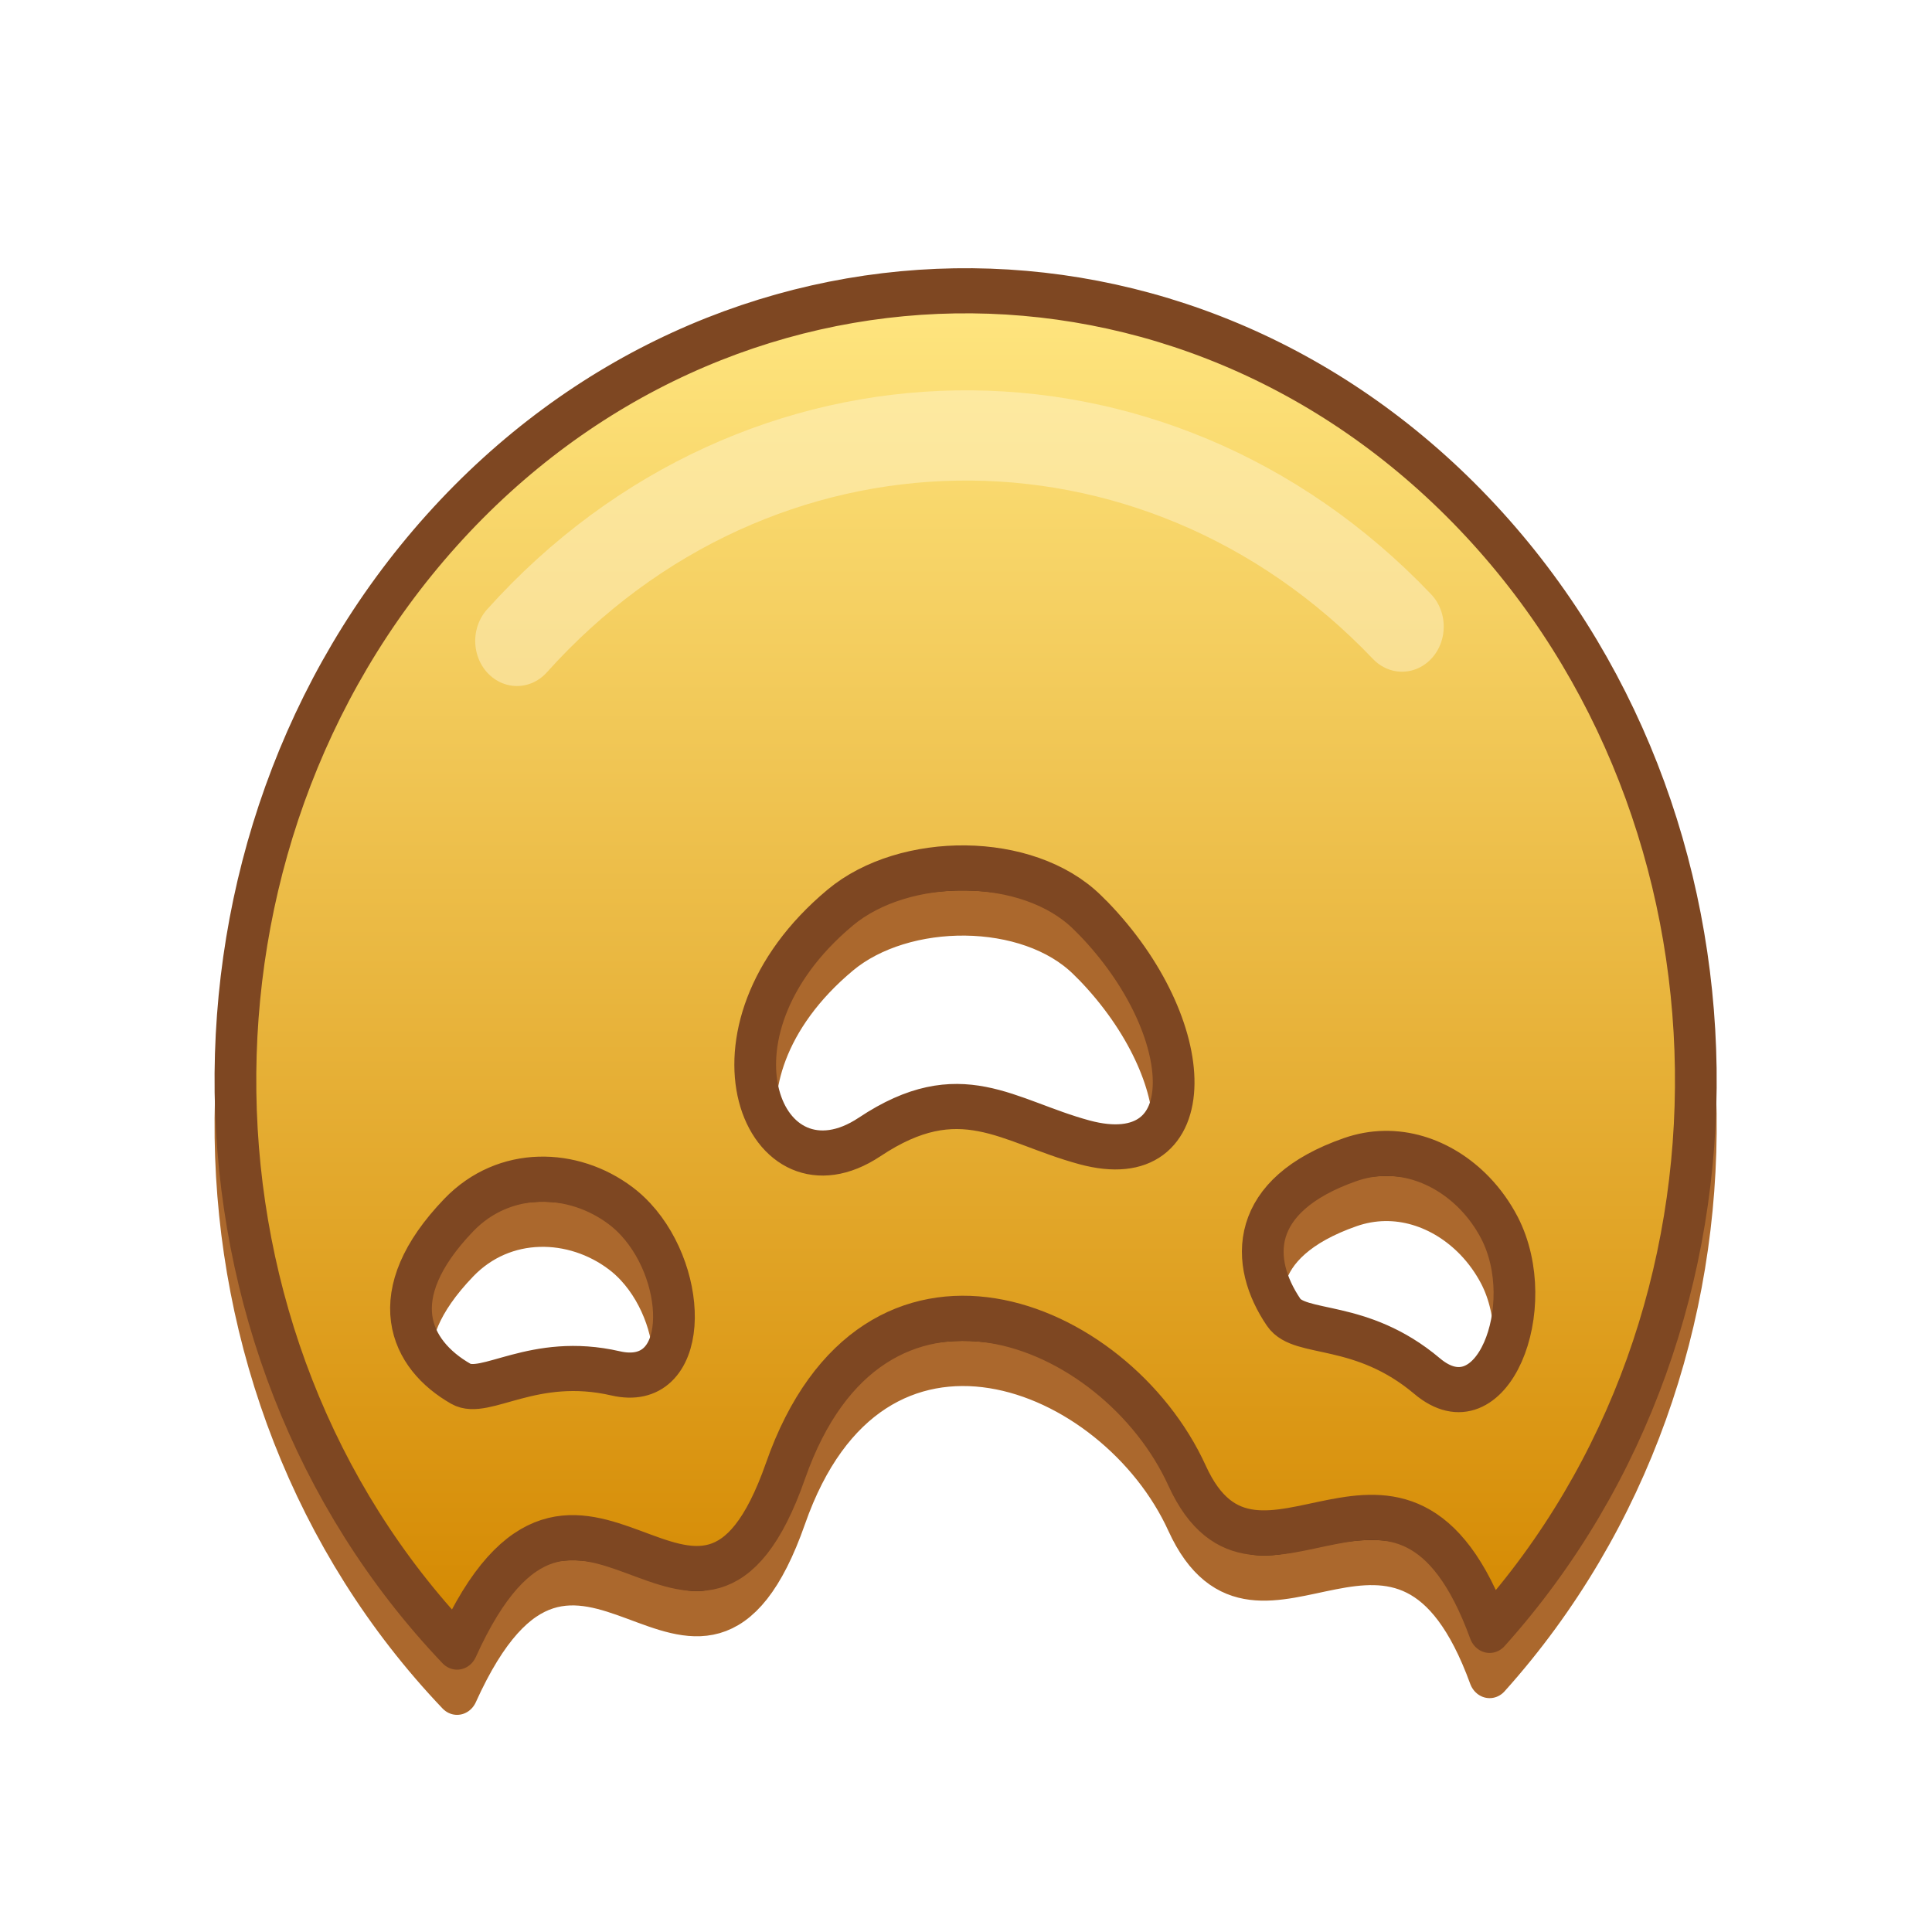
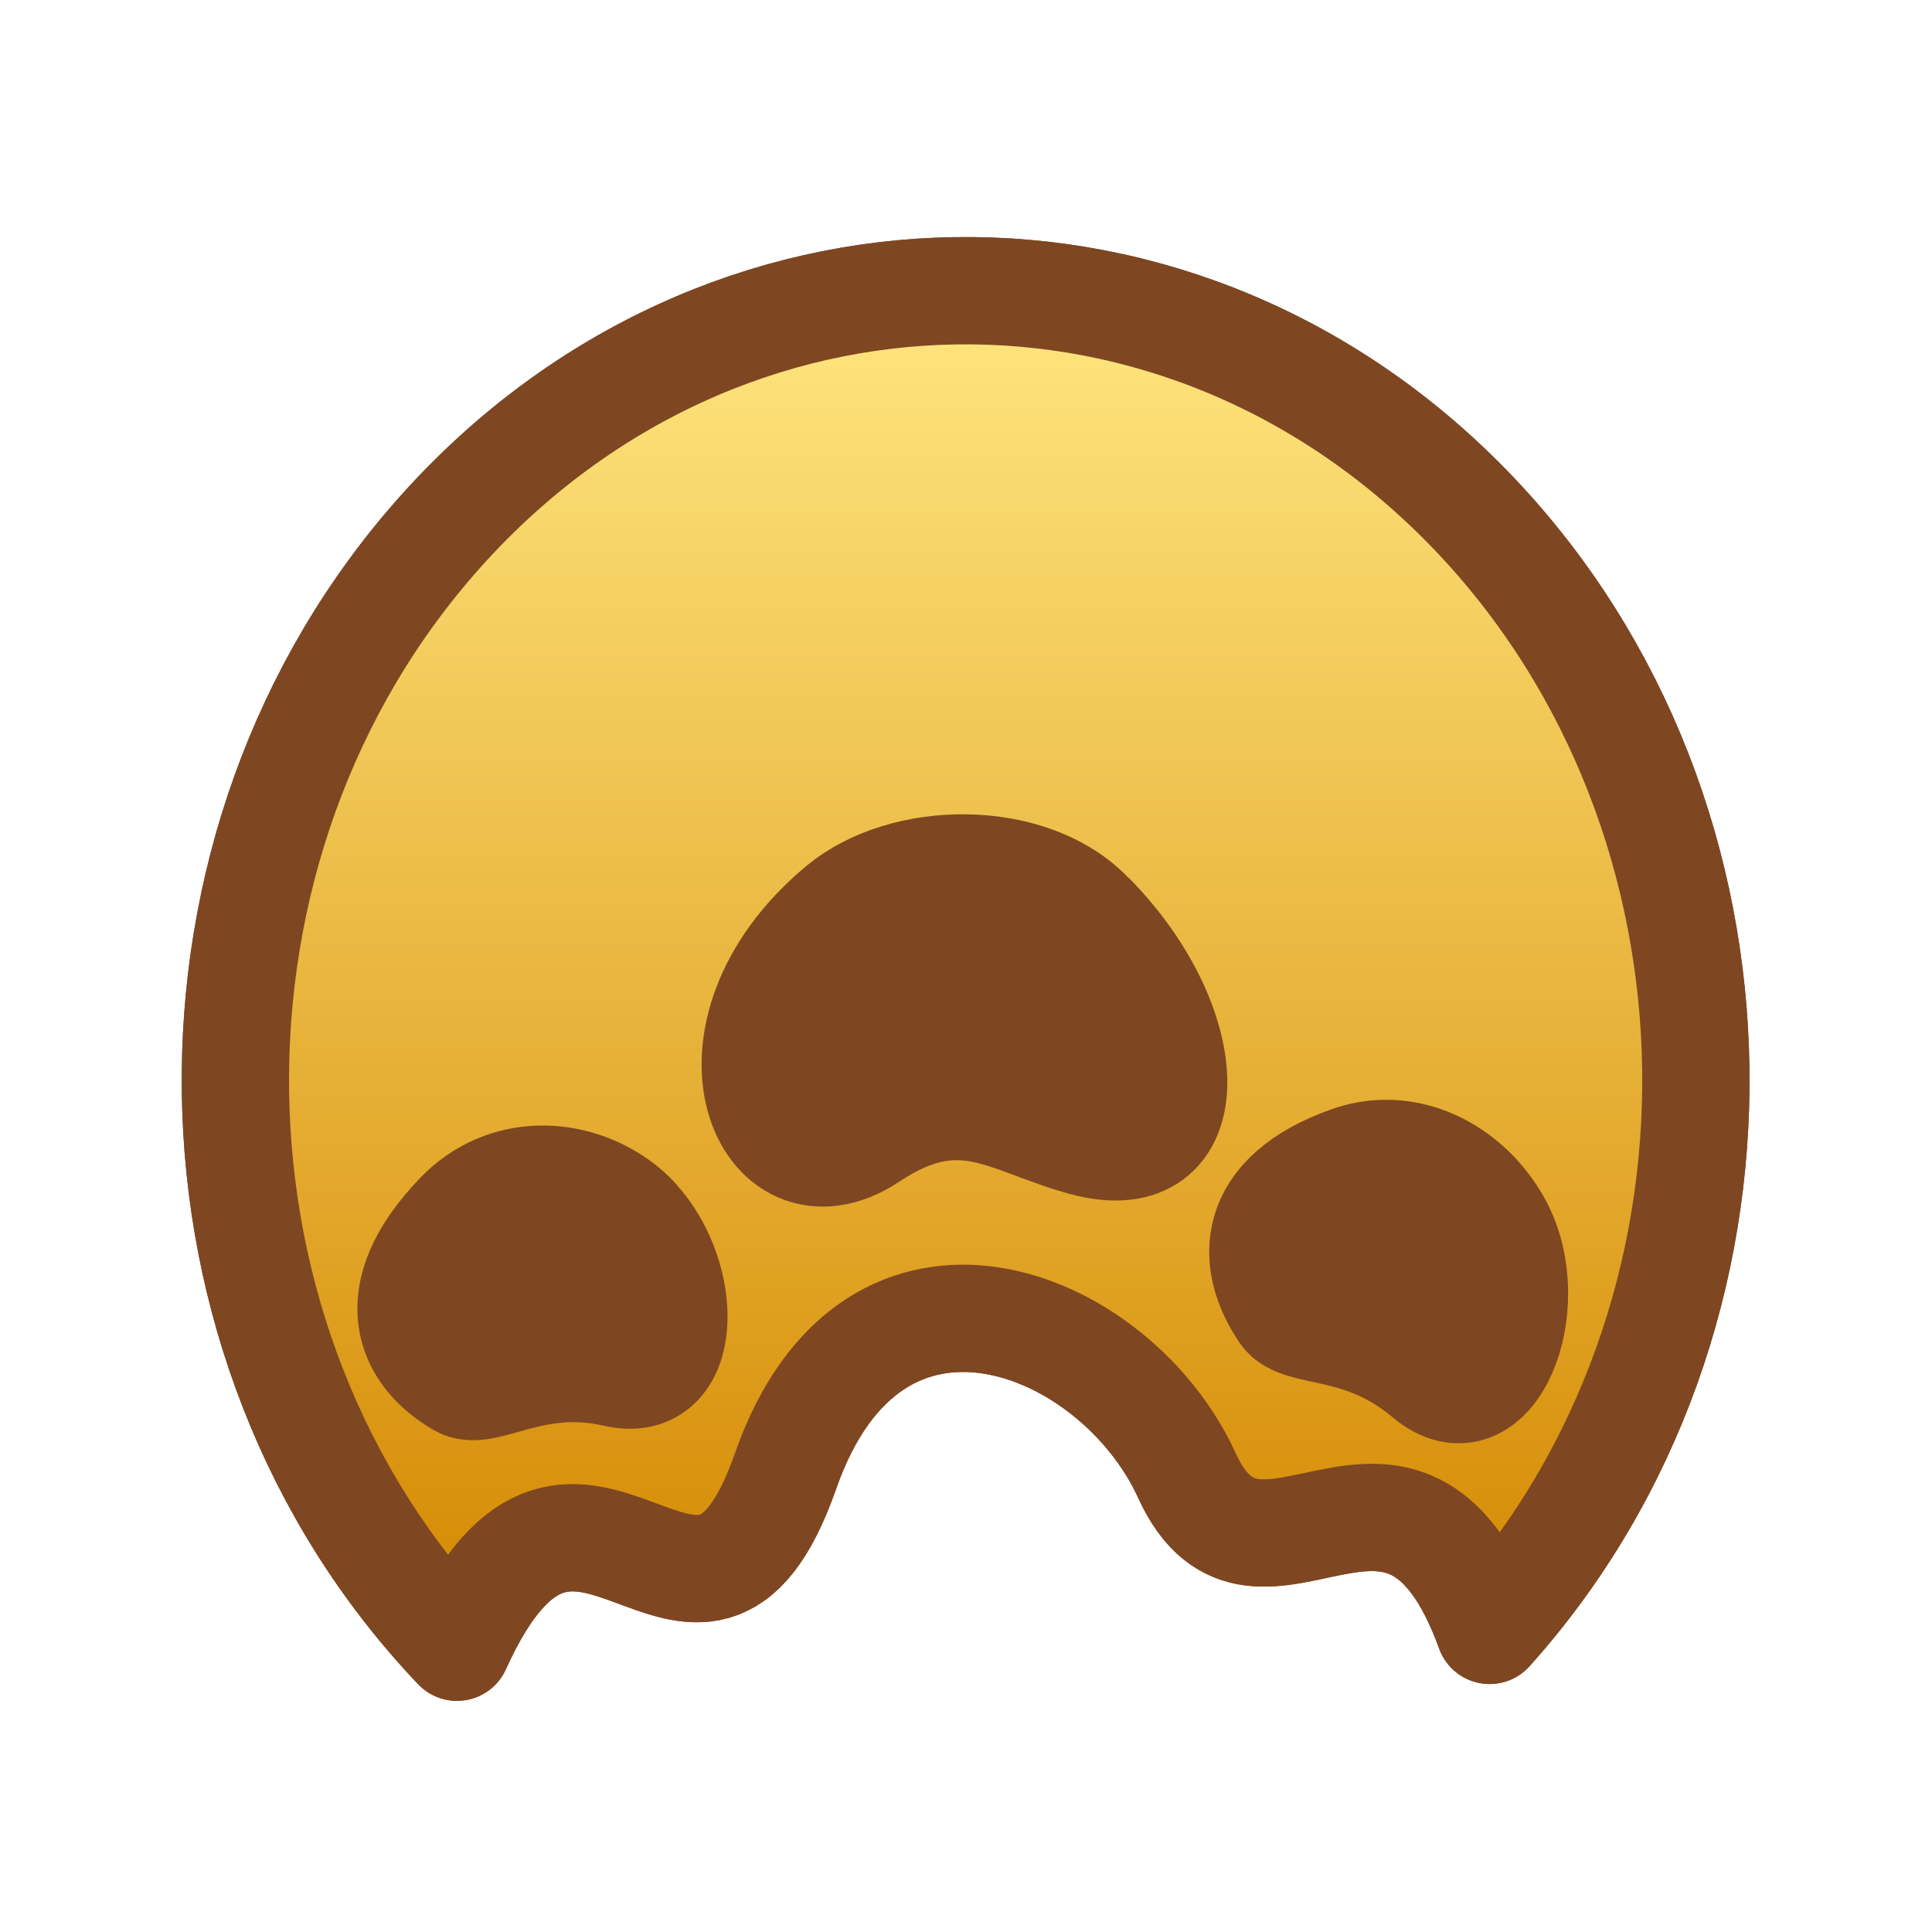
<svg xmlns="http://www.w3.org/2000/svg" xmlns:xlink="http://www.w3.org/1999/xlink" width="36" height="36" viewBox="0 0 9.525 9.525" version="1.1" id="svg5">
  <defs id="defs2">
    <linearGradient id="linearGradient7239">
      <stop style="stop-color:#ffe680;stop-opacity:1" offset="0" id="stop7235" />
      <stop style="stop-color:#d48800;stop-opacity:1" offset="1" id="stop7237" />
    </linearGradient>
-     <linearGradient xlink:href="#linearGradient7239" id="linearGradient7241" x1="11.906" y1="2.646" x2="11.906" y2="18.521" gradientUnits="userSpaceOnUse" />
+     <linearGradient xlink:href="#linearGradient7239" id="linearGradient7241" x1="11.906" y1="2.646" x2="11.906" y2="18.521" gradientUnits="userSpaceOnUse" gradientTransform="matrix(0.3887725,0,0,0.4204267,0.1319248,0.3210791)" />
  </defs>
  <g id="layer1">
-     <g id="g10202" transform="matrix(0.3887725,0,0,0.4204267,0.1319248,0.3210791)">
-       <path id="path8817" style="fill:#502d16;fill-opacity:1;fill-rule:evenodd;stroke:#ab682d;stroke-width:0.529;stroke-linecap:round;stroke-linejoin:round;stroke-miterlimit:4;stroke-dasharray:none;stroke-opacity:1" d="M 18.356,5.79 C 14.686,2.228 8.823,2.316 5.261,5.986 1.699,9.656 1.787,15.519 5.457,19.081 c 1.538,-3.146 3.054,0.866 4.165,-2.067 1.111,-2.933 4.186,-1.782 5.092,0.056 0.906,1.838 2.729,-0.996 3.837,1.815 3.562,-3.67 3.474,-9.533 -0.196,-13.095 z m 0.006,7.968 c 0.124,0.119 0.23,0.256 0.314,0.405 0.516,0.926 -0.096,2.381 -0.918,1.739 -0.84,-0.655 -1.613,-0.467 -1.819,-0.748 -0.432,-0.589 -0.453,-1.371 0.842,-1.79 0.585,-0.19 1.176,0.006 1.581,0.394 z m -4.845,-3.232 c 1.361,1.295 1.412,3.014 -0.104,2.635 -0.983,-0.246 -1.571,-0.774 -2.725,-0.063 -1.333,0.82 -2.283,-1.216 -0.371,-2.691 0.81,-0.625 2.378,-0.631 3.133,0.058 0.022,0.02 0.044,0.041 0.066,0.061 z M 7.72,14.062 C 8.407,14.746 8.407,16.07 7.467,15.87 6.425,15.648 5.812,16.155 5.504,15.993 4.858,15.651 4.497,14.958 5.478,14.014 6.057,13.457 6.932,13.486 7.531,13.904 c 0.068,0.047 0.131,0.1 0.189,0.158 z" />
-       <path id="path36" style="fill:url(#linearGradient7241);fill-opacity:1;fill-rule:evenodd;stroke:#7e4722;stroke-width:0.529;stroke-linecap:round;stroke-linejoin:round;stroke-miterlimit:4;stroke-dasharray:none;stroke-opacity:1" d="M 18.356,5.261 C 14.686,1.699 8.823,1.787 5.261,5.457 1.699,9.127 1.787,14.989 5.457,18.551 c 1.538,-3.146 3.054,0.866 4.165,-2.067 1.111,-2.933 4.186,-1.782 5.092,0.056 0.906,1.838 2.729,-0.996 3.837,1.815 3.562,-3.67 3.474,-9.533 -0.196,-13.095 z m 0.006,7.968 c 0.124,0.119 0.23,0.256 0.314,0.405 0.516,0.926 -0.096,2.381 -0.918,1.739 -0.84,-0.655 -1.613,-0.467 -1.819,-0.748 -0.432,-0.589 -0.453,-1.371 0.842,-1.79 0.585,-0.19 1.176,0.006 1.581,0.394 z M 13.517,9.997 c 1.361,1.295 1.412,3.014 -0.104,2.635 -0.983,-0.246 -1.571,-0.774 -2.725,-0.063 -1.333,0.82 -2.283,-1.216 -0.371,-2.691 0.81,-0.625 2.378,-0.631 3.133,0.058 0.022,0.02 0.044,0.041 0.066,0.061 z M 7.72,13.533 C 8.407,14.216 8.407,15.541 7.467,15.341 6.425,15.119 5.812,15.626 5.504,15.463 4.858,15.122 4.497,14.429 5.478,13.485 6.057,12.928 6.932,12.957 7.531,13.375 c 0.068,0.047 0.131,0.1 0.189,0.158 z" />
-       <path id="path6007" style="fill:none;stroke:#fff6d0;stroke-width:1.058;stroke-linecap:round;stroke-linejoin:round;stroke-miterlimit:4;stroke-dasharray:none;stroke-opacity:0.473" d="M 6.216,6.752 C 9.269,3.606 14.294,3.531 17.44,6.584" />
-     </g>
+     <path id="path1199" style="fill:#7e4722;fill-opacity:1;fill-rule:evenodd;stroke:#7e4722;stroke-width:0.529;stroke-linecap:round;stroke-linejoin:round;stroke-miterlimit:4;stroke-dasharray:none;stroke-opacity:1" d="M 7.268,2.533 C 5.841,1.035 3.562,1.072 2.177,2.615 0.792,4.158 0.827,6.623 2.253,8.121 2.851,6.798 3.441,8.485 3.873,7.252 4.305,6.018 5.5,6.503 5.852,7.275 6.205,8.048 6.914,6.857 7.344,8.038 8.729,6.495 8.695,4.031 7.268,2.533 Z" />
+     <path id="path36" style="fill:url(#linearGradient7241);fill-opacity:1;fill-rule:evenodd;stroke:#7e4722;stroke-width:0.529;stroke-linecap:round;stroke-linejoin:round;stroke-miterlimit:4;stroke-dasharray:none;stroke-opacity:1" d="M 7.268,2.533 C 5.841,1.035 3.562,1.072 2.177,2.615 0.792,4.158 0.827,6.623 2.253,8.121 2.851,6.798 3.441,8.485 3.873,7.252 4.305,6.018 5.5,6.503 5.852,7.275 6.205,8.048 6.914,6.857 7.344,8.038 8.729,6.495 8.695,4.031 7.268,2.533 Z m 0.003,3.35 c 0.048,0.05 0.09,0.108 0.122,0.17 C 7.593,6.442 7.356,7.054 7.036,6.785 6.709,6.509 6.409,6.588 6.329,6.47 6.161,6.222 6.153,5.894 6.656,5.717 6.884,5.638 7.113,5.72 7.271,5.883 Z M 5.387,4.524 C 5.916,5.068 5.936,5.791 5.347,5.632 4.965,5.529 4.736,5.307 4.288,5.605 3.769,5.95 3.4,5.094 4.143,4.474 c 0.315,-0.263 0.925,-0.265 1.218,0.025 0.009,0.009 0.017,0.017 0.026,0.026 z M 3.133,6.011 C 3.4,6.298 3.4,6.855 3.035,6.771 2.63,6.678 2.392,6.891 2.272,6.822 2.021,6.679 1.88,6.387 2.262,5.991 2.487,5.756 2.827,5.769 3.06,5.944 c 0.026,0.02 0.051,0.042 0.074,0.067 z" />
  </g>
</svg>
